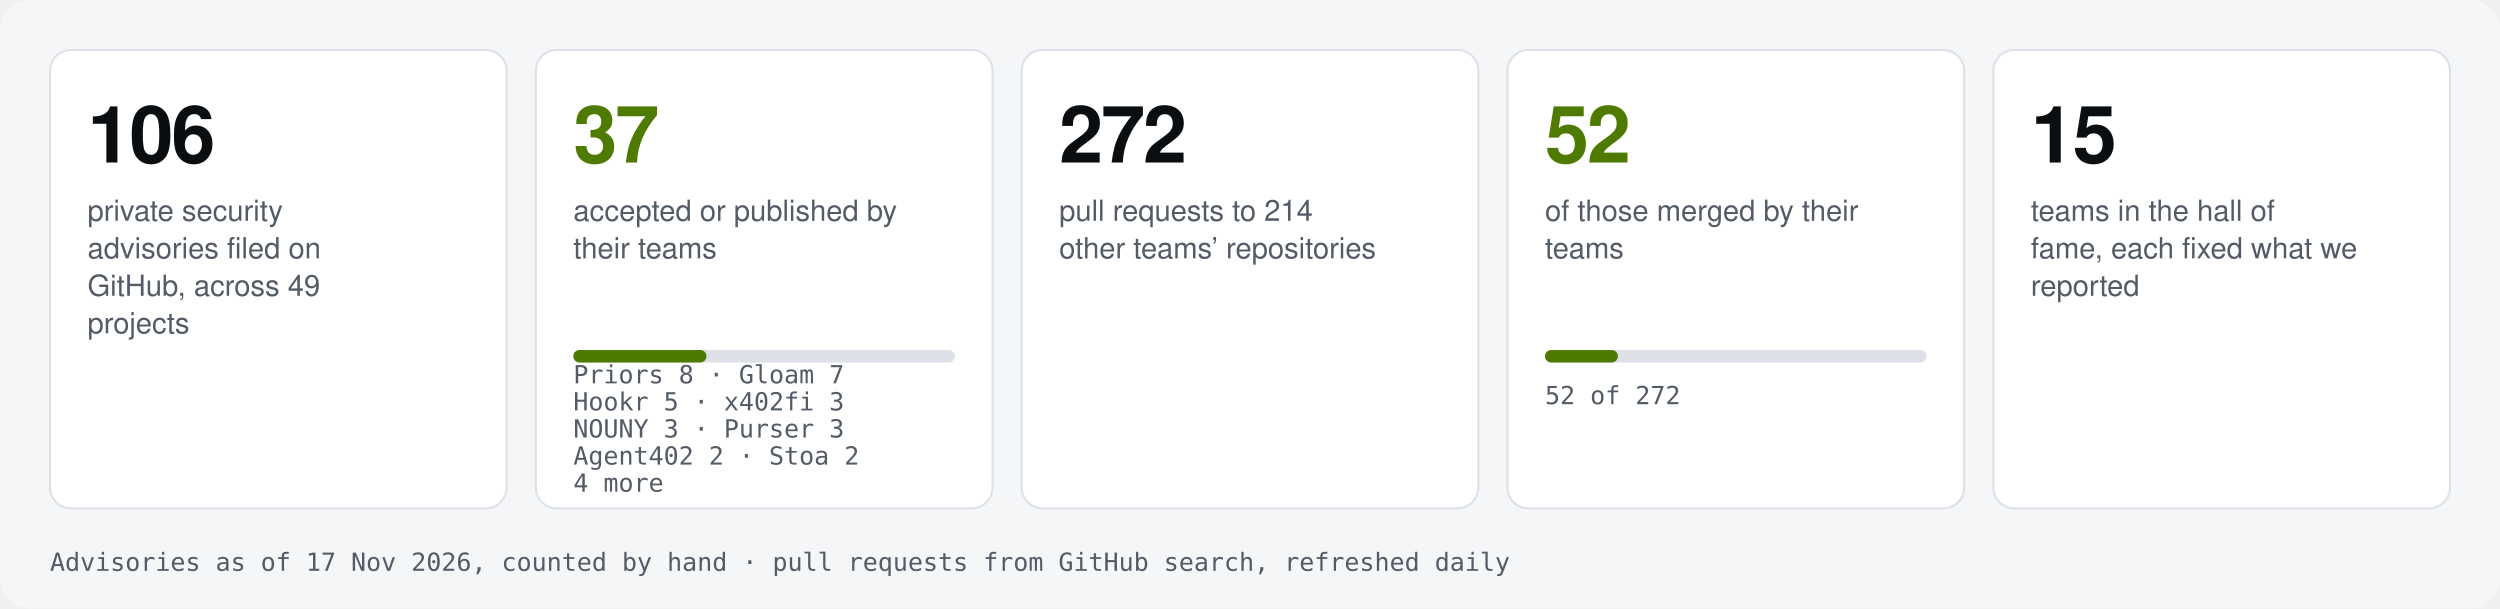
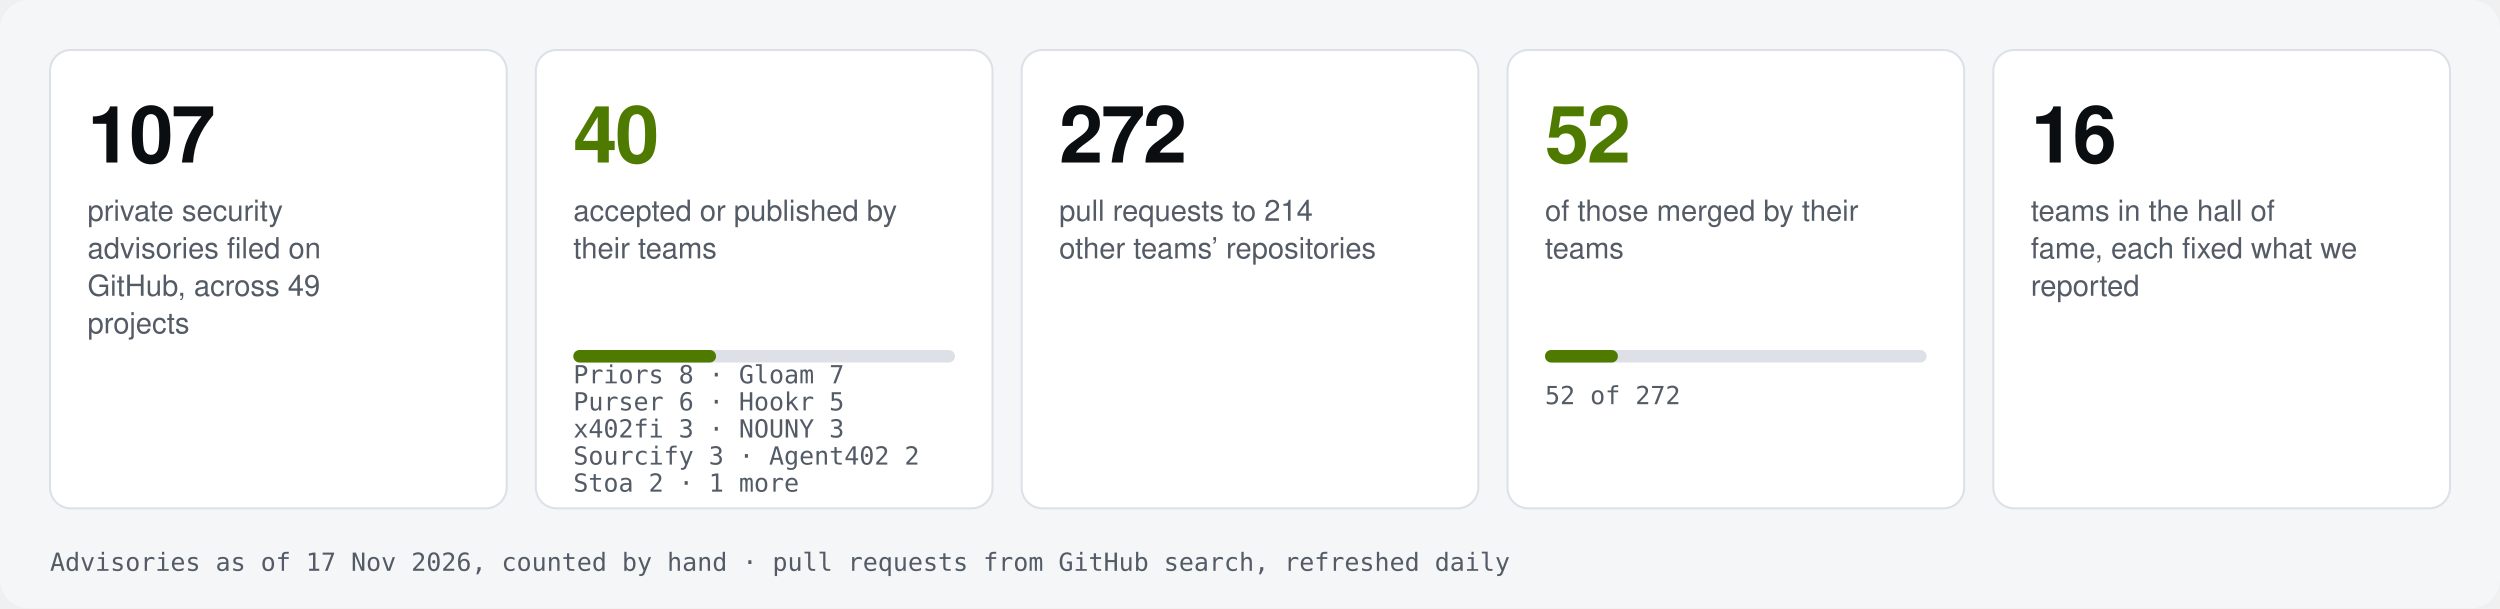
- <svg xmlns="http://www.w3.org/2000/svg" width="1200" height="292" viewBox="0 0 1200 292" role="img" aria-label="106 private security advisories filed on GitHub across 49 projects, 37 accepted or published; 272 pull requests to 214 other teams' repositories, 52 merged; 15 teams in the hall of fame">
+ <svg xmlns="http://www.w3.org/2000/svg" width="1200" height="292" viewBox="0 0 1200 292" role="img" aria-label="107 private security advisories filed on GitHub across 49 projects, 40 accepted or published; 272 pull requests to 214 other teams' repositories, 52 merged; 16 teams in the hall of fame">
  <style>.g{transform-box:fill-box;transform-origin:left;animation:grow 1.2s ease-out both}@keyframes grow{from{transform:scaleX(0)}}@media (prefers-reduced-motion: reduce){*{animation:none!important}}</style>
  <rect width="1200" height="292" rx="14" fill="#F5F6F8" />
  <g>
    <rect x="24.0" y="24" width="219.2" height="220" rx="10" fill="#FFFFFF" stroke="#DDE1E7" />
-     <text x="42.0" y="78" font-family="-apple-system,BlinkMacSystemFont,'Segoe UI',Helvetica,Arial,sans-serif" font-size="38" font-weight="700" letter-spacing="-1" fill="#0B0E11">106</text>
+     <text x="42.0" y="78" font-family="-apple-system,BlinkMacSystemFont,'Segoe UI',Helvetica,Arial,sans-serif" font-size="38" font-weight="700" letter-spacing="-1" fill="#0B0E11">107</text>
    <text x="42.0" y="106" text-anchor="start" font-family="-apple-system,BlinkMacSystemFont,'Segoe UI',Helvetica,Arial,sans-serif" font-size="14" font-weight="400" fill="#535B66">private security</text>
    <text x="42.0" y="124" text-anchor="start" font-family="-apple-system,BlinkMacSystemFont,'Segoe UI',Helvetica,Arial,sans-serif" font-size="14" font-weight="400" fill="#535B66">advisories filed on</text>
    <text x="42.0" y="142" text-anchor="start" font-family="-apple-system,BlinkMacSystemFont,'Segoe UI',Helvetica,Arial,sans-serif" font-size="14" font-weight="400" fill="#535B66">GitHub, across 49</text>
    <text x="42.0" y="160" text-anchor="start" font-family="-apple-system,BlinkMacSystemFont,'Segoe UI',Helvetica,Arial,sans-serif" font-size="14" font-weight="400" fill="#535B66">projects</text>
  </g>
  <g>
    <rect x="257.2" y="24" width="219.2" height="220" rx="10" fill="#FFFFFF" stroke="#DDE1E7" />
-     <text x="275.2" y="78" font-family="-apple-system,BlinkMacSystemFont,'Segoe UI',Helvetica,Arial,sans-serif" font-size="38" font-weight="700" letter-spacing="-1" fill="#4F7A00">37</text>
+     <text x="275.2" y="78" font-family="-apple-system,BlinkMacSystemFont,'Segoe UI',Helvetica,Arial,sans-serif" font-size="38" font-weight="700" letter-spacing="-1" fill="#4F7A00">40</text>
    <text x="275.2" y="106" text-anchor="start" font-family="-apple-system,BlinkMacSystemFont,'Segoe UI',Helvetica,Arial,sans-serif" font-size="14" font-weight="400" fill="#535B66">accepted or published by</text>
    <text x="275.2" y="124" text-anchor="start" font-family="-apple-system,BlinkMacSystemFont,'Segoe UI',Helvetica,Arial,sans-serif" font-size="14" font-weight="400" fill="#535B66">their teams</text>
    <rect x="275.2" y="168" width="183.2" height="6" rx="3" fill="#DDE1E7" />
-     <rect class="g" style="animation-delay:0.35s" x="275.2" y="168" width="63.9" height="6" rx="3" fill="#4F7A00" />
+     <rect class="g" style="animation-delay:0.35s" x="275.2" y="168" width="68.5" height="6" rx="3" fill="#4F7A00" />
    <text x="275.2" y="184" font-family="ui-monospace,SFMono-Regular,'SF Mono',Menlo,Consolas,monospace" font-size="12" fill="#535B66">Priors 8 · Gloam 7</text>
-     <text x="275.2" y="197" font-family="ui-monospace,SFMono-Regular,'SF Mono',Menlo,Consolas,monospace" font-size="12" fill="#535B66">Hookr 5 · x402fi 3</text>
-     <text x="275.2" y="210" font-family="ui-monospace,SFMono-Regular,'SF Mono',Menlo,Consolas,monospace" font-size="12" fill="#535B66">NOUNY 3 · Purser 3</text>
-     <text x="275.2" y="223" font-family="ui-monospace,SFMono-Regular,'SF Mono',Menlo,Consolas,monospace" font-size="12" fill="#535B66">Agent402 2 · Stoa 2</text>
-     <text x="275.2" y="236" font-family="ui-monospace,SFMono-Regular,'SF Mono',Menlo,Consolas,monospace" font-size="12" fill="#535B66">4 more</text>
+     <text x="275.2" y="197" font-family="ui-monospace,SFMono-Regular,'SF Mono',Menlo,Consolas,monospace" font-size="12" fill="#535B66">Purser 6 · Hookr 5</text>
+     <text x="275.2" y="210" font-family="ui-monospace,SFMono-Regular,'SF Mono',Menlo,Consolas,monospace" font-size="12" fill="#535B66">x402fi 3 · NOUNY 3</text>
+     <text x="275.2" y="223" font-family="ui-monospace,SFMono-Regular,'SF Mono',Menlo,Consolas,monospace" font-size="12" fill="#535B66">Sourcify 3 · Agent402 2</text>
+     <text x="275.2" y="236" font-family="ui-monospace,SFMono-Regular,'SF Mono',Menlo,Consolas,monospace" font-size="12" fill="#535B66">Stoa 2 · 1 more</text>
  </g>
  <g>
    <rect x="490.4" y="24" width="219.2" height="220" rx="10" fill="#FFFFFF" stroke="#DDE1E7" />
    <text x="508.4" y="78" font-family="-apple-system,BlinkMacSystemFont,'Segoe UI',Helvetica,Arial,sans-serif" font-size="38" font-weight="700" letter-spacing="-1" fill="#0B0E11">272</text>
    <text x="508.4" y="106" text-anchor="start" font-family="-apple-system,BlinkMacSystemFont,'Segoe UI',Helvetica,Arial,sans-serif" font-size="14" font-weight="400" fill="#535B66">pull requests to 214</text>
    <text x="508.4" y="124" text-anchor="start" font-family="-apple-system,BlinkMacSystemFont,'Segoe UI',Helvetica,Arial,sans-serif" font-size="14" font-weight="400" fill="#535B66">other teams’ repositories</text>
  </g>
  <g>
    <rect x="723.6" y="24" width="219.2" height="220" rx="10" fill="#FFFFFF" stroke="#DDE1E7" />
    <text x="741.6" y="78" font-family="-apple-system,BlinkMacSystemFont,'Segoe UI',Helvetica,Arial,sans-serif" font-size="38" font-weight="700" letter-spacing="-1" fill="#4F7A00">52</text>
    <text x="741.6" y="106" text-anchor="start" font-family="-apple-system,BlinkMacSystemFont,'Segoe UI',Helvetica,Arial,sans-serif" font-size="14" font-weight="400" fill="#535B66">of those merged by their</text>
    <text x="741.6" y="124" text-anchor="start" font-family="-apple-system,BlinkMacSystemFont,'Segoe UI',Helvetica,Arial,sans-serif" font-size="14" font-weight="400" fill="#535B66">teams</text>
    <rect x="741.6" y="168" width="183.2" height="6" rx="3" fill="#DDE1E7" />
    <rect class="g" style="animation-delay:0.65s" x="741.6" y="168" width="35.0" height="6" rx="3" fill="#4F7A00" />
    <text x="741.6" y="194" font-family="ui-monospace,SFMono-Regular,'SF Mono',Menlo,Consolas,monospace" font-size="12" fill="#535B66">52 of 272</text>
  </g>
  <g>
    <rect x="956.8" y="24" width="219.2" height="220" rx="10" fill="#FFFFFF" stroke="#DDE1E7" />
-     <text x="974.8" y="78" font-family="-apple-system,BlinkMacSystemFont,'Segoe UI',Helvetica,Arial,sans-serif" font-size="38" font-weight="700" letter-spacing="-1" fill="#0B0E11">15</text>
+     <text x="974.8" y="78" font-family="-apple-system,BlinkMacSystemFont,'Segoe UI',Helvetica,Arial,sans-serif" font-size="38" font-weight="700" letter-spacing="-1" fill="#0B0E11">16</text>
    <text x="974.8" y="106" text-anchor="start" font-family="-apple-system,BlinkMacSystemFont,'Segoe UI',Helvetica,Arial,sans-serif" font-size="14" font-weight="400" fill="#535B66">teams in the hall of</text>
    <text x="974.8" y="124" text-anchor="start" font-family="-apple-system,BlinkMacSystemFont,'Segoe UI',Helvetica,Arial,sans-serif" font-size="14" font-weight="400" fill="#535B66">fame, each fixed what we</text>
    <text x="974.8" y="142" text-anchor="start" font-family="-apple-system,BlinkMacSystemFont,'Segoe UI',Helvetica,Arial,sans-serif" font-size="14" font-weight="400" fill="#535B66">reported</text>
  </g>
  <text x="24" y="274" font-family="ui-monospace,SFMono-Regular,'SF Mono',Menlo,Consolas,monospace" font-size="12" fill="#535B66">Advisories as of 17 Nov 2026, counted by hand · pull requests from GitHub search, refreshed daily</text>
</svg>
